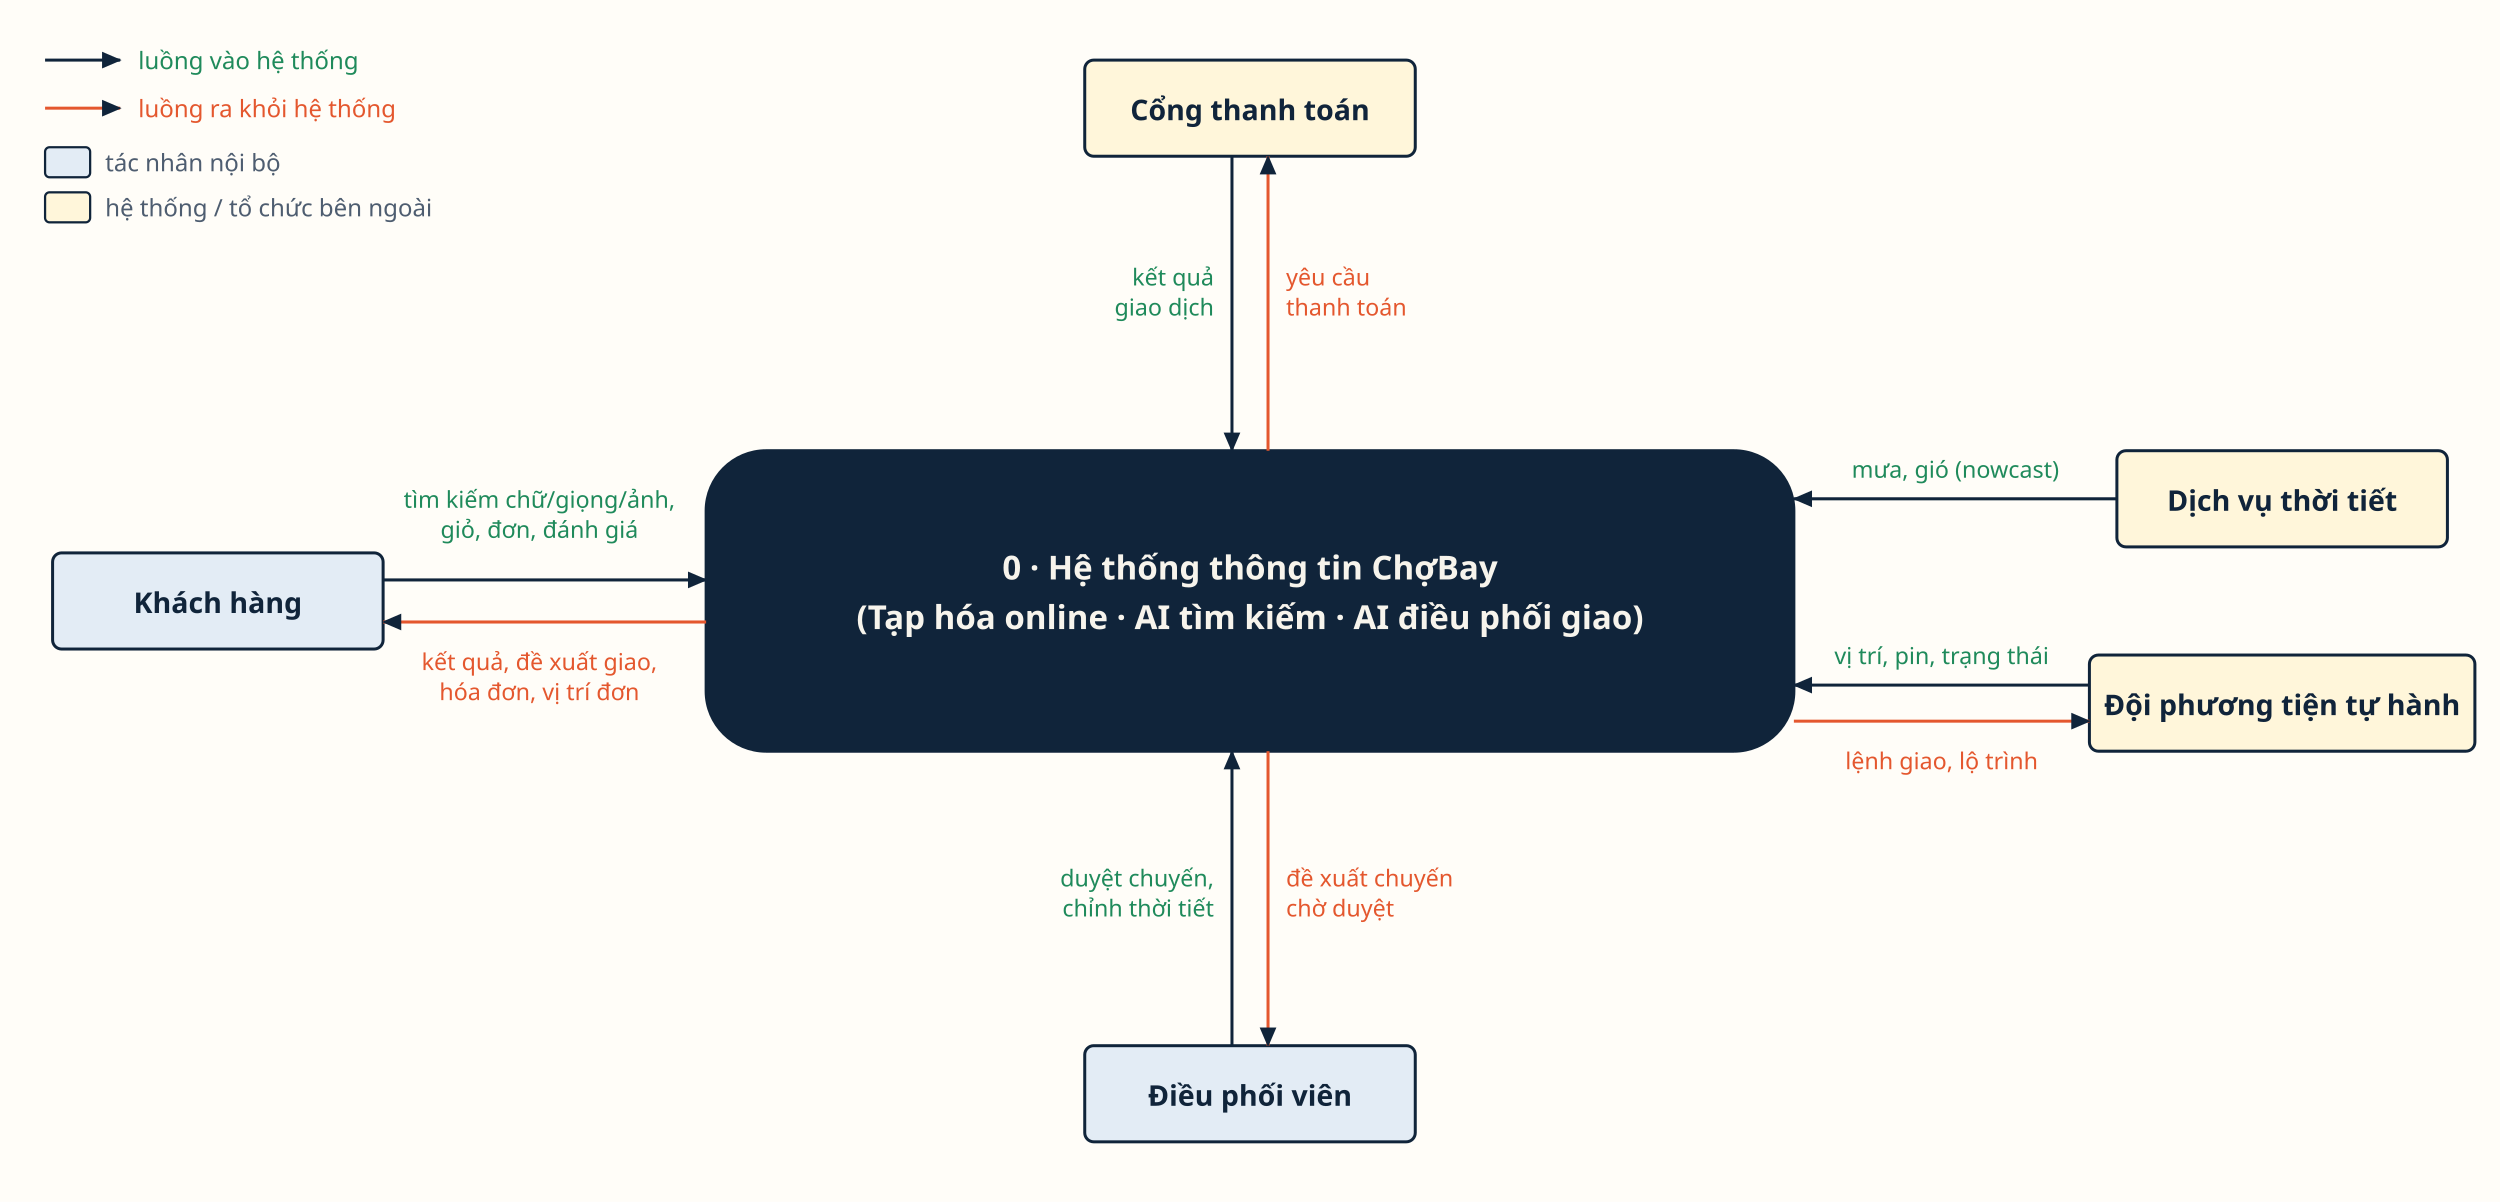
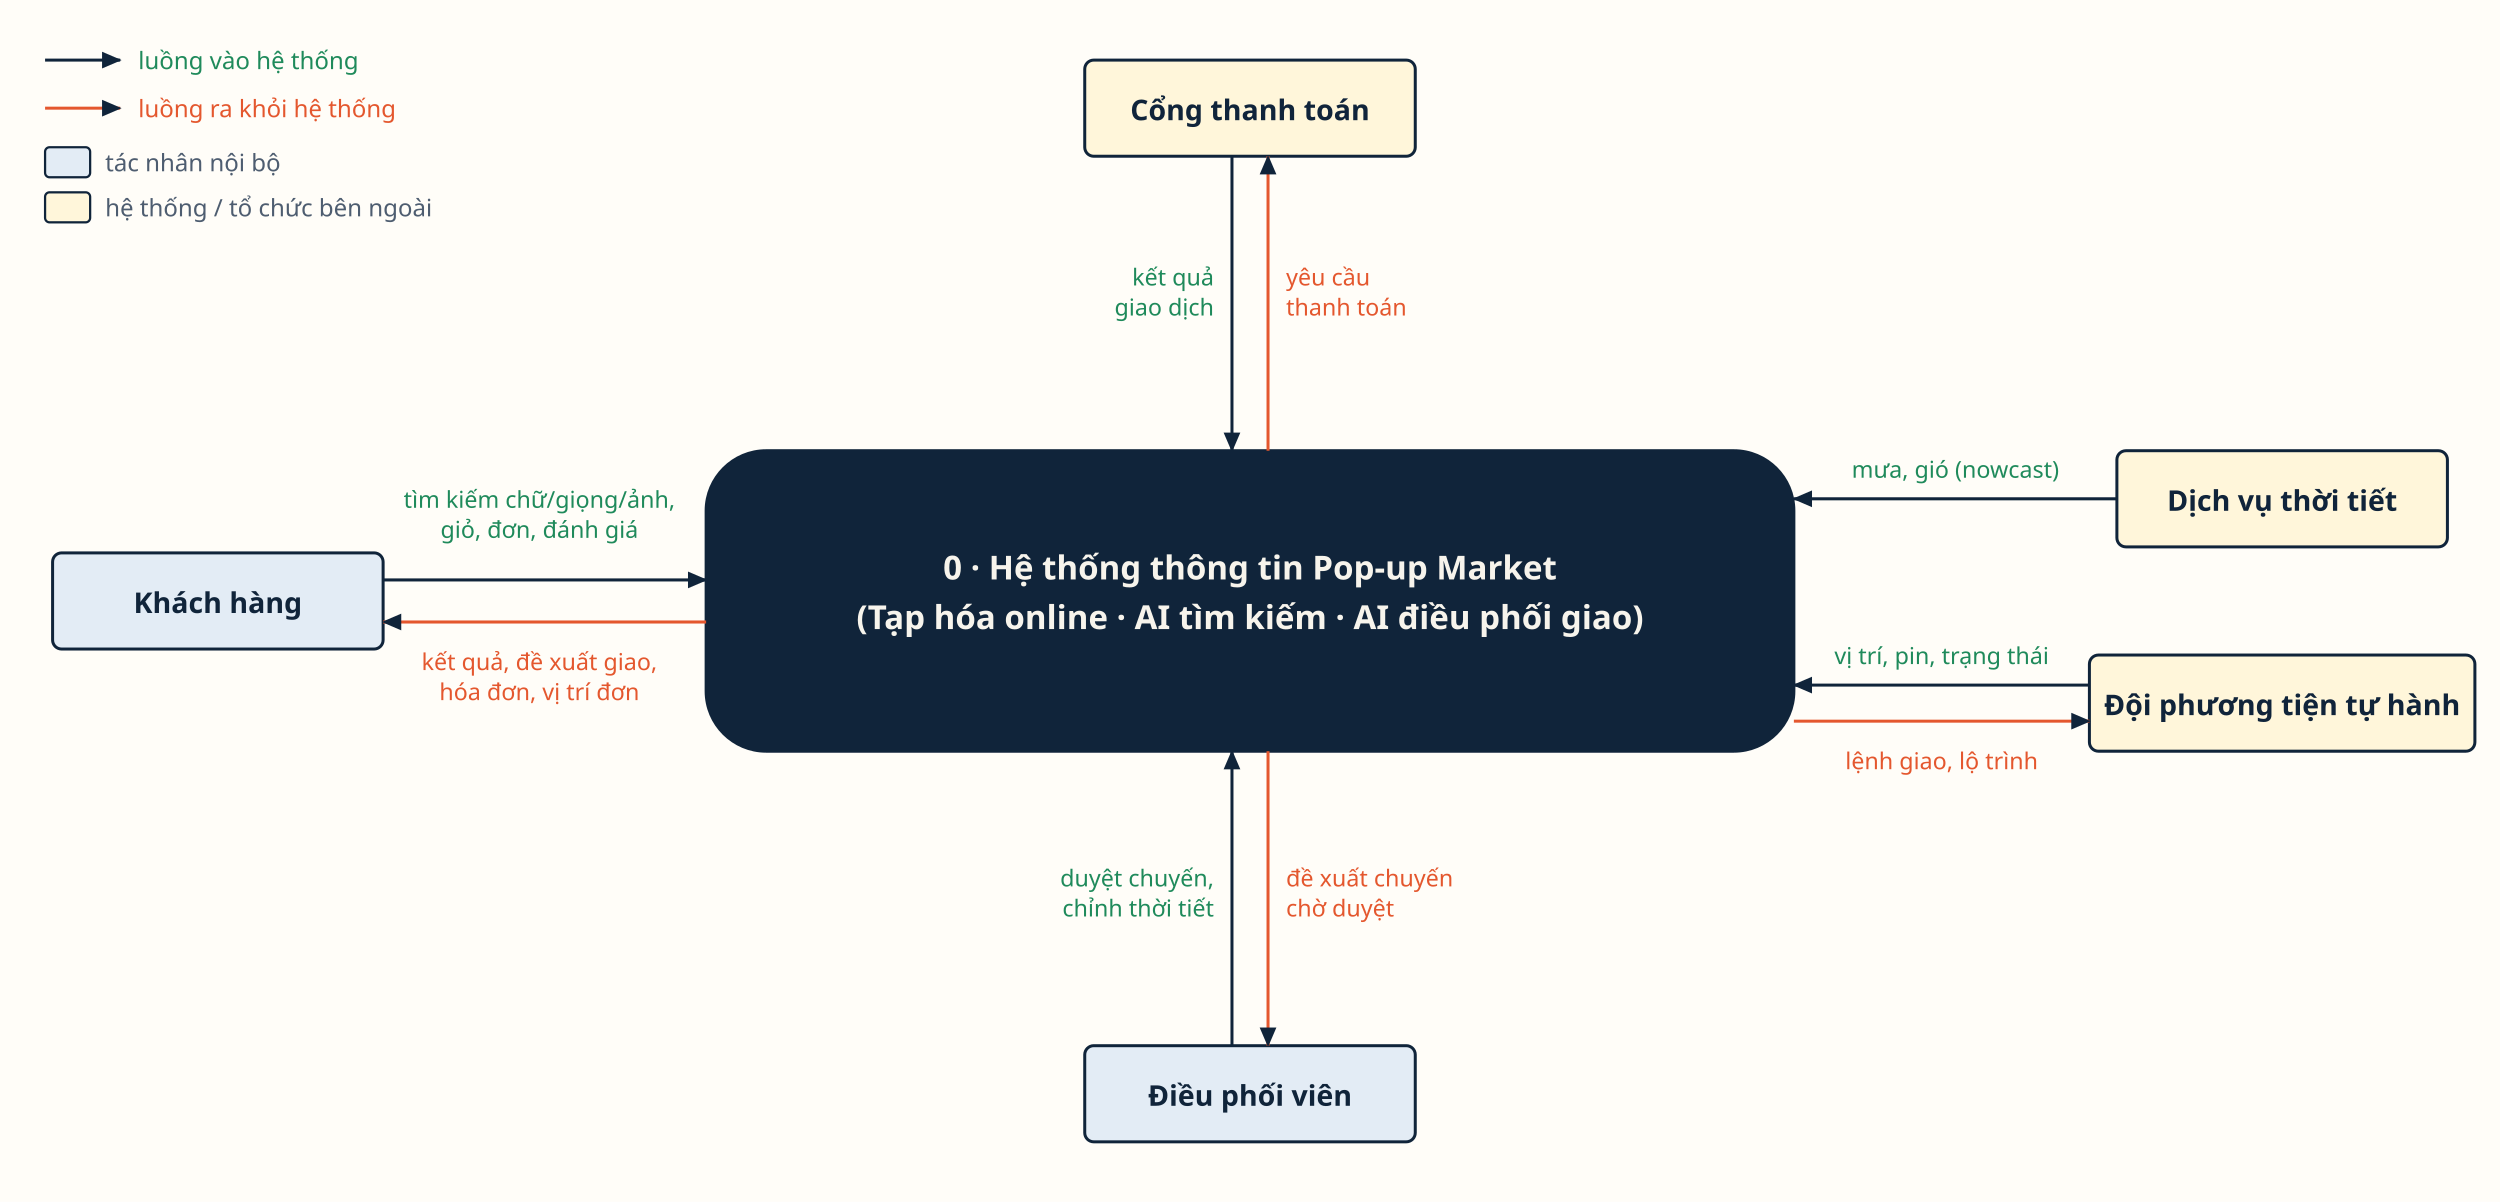
<svg xmlns="http://www.w3.org/2000/svg" width="1664" height="800" viewBox="0 0 1664 800">
  <defs>
    <marker id="vee" viewBox="0 0 14 14" refX="13" refY="7" markerWidth="14" markerHeight="14" markerUnits="userSpaceOnUse" orient="auto">
      <path d="M1 1 L13 7 L1 13" fill="none" stroke="#10243A" stroke-width="2" />
    </marker>
    <marker id="arr" viewBox="0 0 14 14" refX="13" refY="7" markerWidth="13" markerHeight="13" markerUnits="userSpaceOnUse" orient="auto">
      <path d="M0 1 L14 7 L0 13 Z" fill="#10243A" />
    </marker>
    <marker id="tri" viewBox="0 0 20 20" refX="19" refY="10" markerWidth="20" markerHeight="20" markerUnits="userSpaceOnUse" orient="auto">
      <path d="M1 1 L19 10 L1 19 Z" fill="#FFFDF8" stroke="#10243A" stroke-width="2" />
    </marker>
    <marker id="dia_f_s" viewBox="0 0 26 14" refX="25" refY="7" markerWidth="26" markerHeight="14" markerUnits="userSpaceOnUse" orient="auto-start-reverse">
      <path d="M1 7 L13 1 L25 7 L13 13 Z" fill="#10243A" stroke="#10243A" stroke-width="1.5" />
    </marker>
    <marker id="dia_o_s" viewBox="0 0 26 14" refX="25" refY="7" markerWidth="26" markerHeight="14" markerUnits="userSpaceOnUse" orient="auto-start-reverse">
      <path d="M1 7 L13 1 L25 7 L13 13 Z" fill="#FFFDF8" stroke="#10243A" stroke-width="1.8" />
    </marker>
    <marker id="vee_s" viewBox="0 0 14 14" refX="13" refY="7" markerWidth="14" markerHeight="14" markerUnits="userSpaceOnUse" orient="auto-start-reverse">
      <path d="M1 1 L13 7 L1 13" fill="none" stroke="#10243A" stroke-width="2" />
    </marker>
    <marker id="crow_s" viewBox="0 0 22 22" refX="21" refY="11" markerWidth="22" markerHeight="22" markerUnits="userSpaceOnUse" orient="auto-start-reverse">
      <path d="M21 1 L1 11 L21 21 M1 1 V21" fill="none" stroke="#10243A" stroke-width="2" />
    </marker>
    <marker id="crow" viewBox="0 0 22 22" refX="21" refY="11" markerWidth="22" markerHeight="22" markerUnits="userSpaceOnUse" orient="auto">
      <path d="M21 1 L1 11 L21 21 M1 1 V21" fill="none" stroke="#10243A" stroke-width="2" />
    </marker>
    <marker id="one" viewBox="0 0 22 22" refX="21" refY="11" markerWidth="22" markerHeight="22" markerUnits="userSpaceOnUse" orient="auto">
      <path d="M8 1 V21 M14 1 V21" fill="none" stroke="#10243A" stroke-width="2" />
    </marker>
    <marker id="one_s" viewBox="0 0 22 22" refX="21" refY="11" markerWidth="22" markerHeight="22" markerUnits="userSpaceOnUse" orient="auto-start-reverse">
      <path d="M8 1 V21 M14 1 V21" fill="none" stroke="#10243A" stroke-width="2" />
    </marker>
    <marker id="zero_one" viewBox="0 0 30 22" refX="29" refY="11" markerWidth="30" markerHeight="22" markerUnits="userSpaceOnUse" orient="auto">
      <circle cx="9" cy="11" r="6" fill="#FFFDF8" stroke="#10243A" stroke-width="2" />
      <path d="M22 1 V21" stroke="#10243A" stroke-width="2" />
    </marker>
    <marker id="zero_many" viewBox="0 0 36 22" refX="35" refY="11" markerWidth="36" markerHeight="22" markerUnits="userSpaceOnUse" orient="auto">
      <circle cx="8" cy="11" r="6" fill="#FFFDF8" stroke="#10243A" stroke-width="2" />
      <path d="M35 1 L15 11 L35 21" fill="none" stroke="#10243A" stroke-width="2" />
    </marker>
    <marker id="one_many" viewBox="0 0 36 22" refX="35" refY="11" markerWidth="36" markerHeight="22" markerUnits="userSpaceOnUse" orient="auto">
      <path d="M10 1 V21" stroke="#10243A" stroke-width="2" />
      <path d="M35 1 L15 11 L35 21" fill="none" stroke="#10243A" stroke-width="2" />
    </marker>
    <marker id="zero_one_s" viewBox="0 0 30 22" refX="29" refY="11" markerWidth="30" markerHeight="22" markerUnits="userSpaceOnUse" orient="auto-start-reverse">
      <circle cx="9" cy="11" r="6" fill="#FFFDF8" stroke="#10243A" stroke-width="2" />
      <path d="M22 1 V21" stroke="#10243A" stroke-width="2" />
    </marker>
  </defs>
  <rect x="0" y="0" width="1664" height="800" fill="#FFFDF8" />
  <rect x="470" y="300" width="724" height="200" rx="40" fill="#10243A" stroke="#10243A" stroke-width="2" opacity="1" />
-   <text x="832.0" y="385.7" font-family="'Be Vietnam Pro'" font-size="22" font-weight="700" fill="#F7F4EC" text-anchor="middle">0 · Hệ thống thông tin ChợBay</text>
+   <text x="832.0" y="385.7" font-family="'Be Vietnam Pro'" font-size="22" font-weight="700" fill="#F7F4EC" text-anchor="middle">0 · Hệ thống thông tin Pop-up Market</text>
  <text x="832.0" y="418.7" font-family="'Be Vietnam Pro'" font-size="22" font-weight="700" fill="#F7F4EC" text-anchor="middle">(Tạp hóa online · AI tìm kiếm · AI điều phối giao)</text>
  <rect x="722.0" y="40" width="220" height="64" rx="6" fill="#FFF6DA" stroke="#10243A" stroke-width="2" opacity="1" />
  <text x="832" y="80" font-family="'Be Vietnam Pro'" font-size="19" font-weight="700" fill="#10243A" text-anchor="middle">Cổng thanh toán</text>
  <path d="M 820 104 L 820 300" fill="none" stroke="#10243A" stroke-width="2" stroke-linejoin="round" marker-end="url(#arr)" />
  <path d="M 844 300 L 844 104" fill="none" stroke="#E4572E" stroke-width="2" stroke-linejoin="round" marker-end="url(#arr)" />
  <text x="808" y="190" font-family="'Be Vietnam Pro'" font-size="15.5" font-weight="500" fill="#1F8A5B" text-anchor="end">kết quả</text>
  <text x="808" y="210" font-family="'Be Vietnam Pro'" font-size="15.5" font-weight="500" fill="#1F8A5B" text-anchor="end">giao dịch</text>
  <text x="856" y="190" font-family="'Be Vietnam Pro'" font-size="15.5" font-weight="500" fill="#E4572E" text-anchor="start">yêu cầu</text>
  <text x="856" y="210" font-family="'Be Vietnam Pro'" font-size="15.5" font-weight="500" fill="#E4572E" text-anchor="start">thanh toán</text>
  <rect x="722.0" y="696" width="220" height="64" rx="6" fill="#E3ECF5" stroke="#10243A" stroke-width="2" opacity="1" />
  <text x="832" y="736" font-family="'Be Vietnam Pro'" font-size="19" font-weight="700" fill="#10243A" text-anchor="middle">Điều phối viên</text>
  <path d="M 820 696 L 820 500" fill="none" stroke="#10243A" stroke-width="2" stroke-linejoin="round" marker-end="url(#arr)" />
  <path d="M 844 500 L 844 696" fill="none" stroke="#E4572E" stroke-width="2" stroke-linejoin="round" marker-end="url(#arr)" />
  <text x="808" y="590" font-family="'Be Vietnam Pro'" font-size="15.5" font-weight="500" fill="#1F8A5B" text-anchor="end">duyệt chuyến,</text>
  <text x="808" y="610" font-family="'Be Vietnam Pro'" font-size="15.5" font-weight="500" fill="#1F8A5B" text-anchor="end">chỉnh thời tiết</text>
  <text x="856" y="590" font-family="'Be Vietnam Pro'" font-size="15.5" font-weight="500" fill="#E4572E" text-anchor="start">đề xuất chuyến</text>
  <text x="856" y="610" font-family="'Be Vietnam Pro'" font-size="15.5" font-weight="500" fill="#E4572E" text-anchor="start">chờ duyệt</text>
  <rect x="35.0" y="368" width="220" height="64" rx="6" fill="#E3ECF5" stroke="#10243A" stroke-width="2" opacity="1" />
  <text x="145" y="408" font-family="'Be Vietnam Pro'" font-size="19" font-weight="700" fill="#10243A" text-anchor="middle">Khách hàng</text>
  <path d="M 255.0 386 L 470 386" fill="none" stroke="#10243A" stroke-width="2" stroke-linejoin="round" marker-end="url(#arr)" />
  <path d="M 470 414 L 255.0 414" fill="none" stroke="#E4572E" stroke-width="2" stroke-linejoin="round" marker-end="url(#arr)" />
  <text x="359.0" y="338" font-family="'Be Vietnam Pro'" font-size="15.5" font-weight="500" fill="#1F8A5B" text-anchor="middle">tìm kiếm chữ/giọng/ảnh,</text>
  <text x="359.0" y="358" font-family="'Be Vietnam Pro'" font-size="15.5" font-weight="500" fill="#1F8A5B" text-anchor="middle">giỏ, đơn, đánh giá</text>
  <text x="359.0" y="446" font-family="'Be Vietnam Pro'" font-size="15.5" font-weight="500" fill="#E4572E" text-anchor="middle">kết quả, đề xuất giao,</text>
  <text x="359.0" y="466" font-family="'Be Vietnam Pro'" font-size="15.5" font-weight="500" fill="#E4572E" text-anchor="middle">hóa đơn, vị trí đơn</text>
  <rect x="1409.0" y="300" width="220" height="64" rx="6" fill="#FFF6DA" stroke="#10243A" stroke-width="2" opacity="1" />
  <text x="1519" y="340" font-family="'Be Vietnam Pro'" font-size="19" font-weight="700" fill="#10243A" text-anchor="middle">Dịch vụ thời tiết</text>
  <path d="M 1409.0 332 L 1194 332" fill="none" stroke="#10243A" stroke-width="2" stroke-linejoin="round" marker-end="url(#arr)" />
  <text x="1301.5" y="318" font-family="'Be Vietnam Pro'" font-size="15.5" font-weight="500" fill="#1F8A5B" text-anchor="middle">mưa, gió (nowcast)</text>
  <rect x="1390.711" y="436" width="256.578" height="64" rx="6" fill="#FFF6DA" stroke="#10243A" stroke-width="2" opacity="1" />
  <text x="1519" y="476" font-family="'Be Vietnam Pro'" font-size="19" font-weight="700" fill="#10243A" text-anchor="middle">Đội phương tiện tự hành</text>
  <path d="M 1390.711 456 L 1194 456" fill="none" stroke="#10243A" stroke-width="2" stroke-linejoin="round" marker-end="url(#arr)" />
  <path d="M 1194 480 L 1390.711 480" fill="none" stroke="#E4572E" stroke-width="2" stroke-linejoin="round" marker-end="url(#arr)" />
  <text x="1292.355" y="442" font-family="'Be Vietnam Pro'" font-size="15.5" font-weight="500" fill="#1F8A5B" text-anchor="middle">vị trí, pin, trạng thái</text>
  <text x="1292.355" y="512" font-family="'Be Vietnam Pro'" font-size="15.5" font-weight="500" fill="#E4572E" text-anchor="middle">lệnh giao, lộ trình</text>
  <path d="M 30 40 L 80 40" fill="none" stroke="#10243A" stroke-width="2" stroke-linejoin="round" marker-end="url(#arr)" />
  <text x="92" y="46" font-family="'Be Vietnam Pro'" font-size="16" font-weight="500" fill="#1F8A5B" text-anchor="start">luồng vào hệ thống</text>
  <path d="M 30 72 L 80 72" fill="none" stroke="#E4572E" stroke-width="2" stroke-linejoin="round" marker-end="url(#arr)" />
  <text x="92" y="78" font-family="'Be Vietnam Pro'" font-size="16" font-weight="500" fill="#E4572E" text-anchor="start">luồng ra khỏi hệ thống</text>
  <rect x="30" y="98" width="30" height="20" rx="3" fill="#E3ECF5" stroke="#10243A" stroke-width="1.5" opacity="1" />
  <text x="70" y="114" font-family="'Be Vietnam Pro'" font-size="16" font-weight="400" fill="#4E5D70" text-anchor="start">tác nhân nội bộ</text>
  <rect x="30" y="128" width="30" height="20" rx="3" fill="#FFF6DA" stroke="#10243A" stroke-width="1.5" opacity="1" />
  <text x="70" y="144" font-family="'Be Vietnam Pro'" font-size="16" font-weight="400" fill="#4E5D70" text-anchor="start">hệ thống / tổ chức bên ngoài</text>
</svg>
